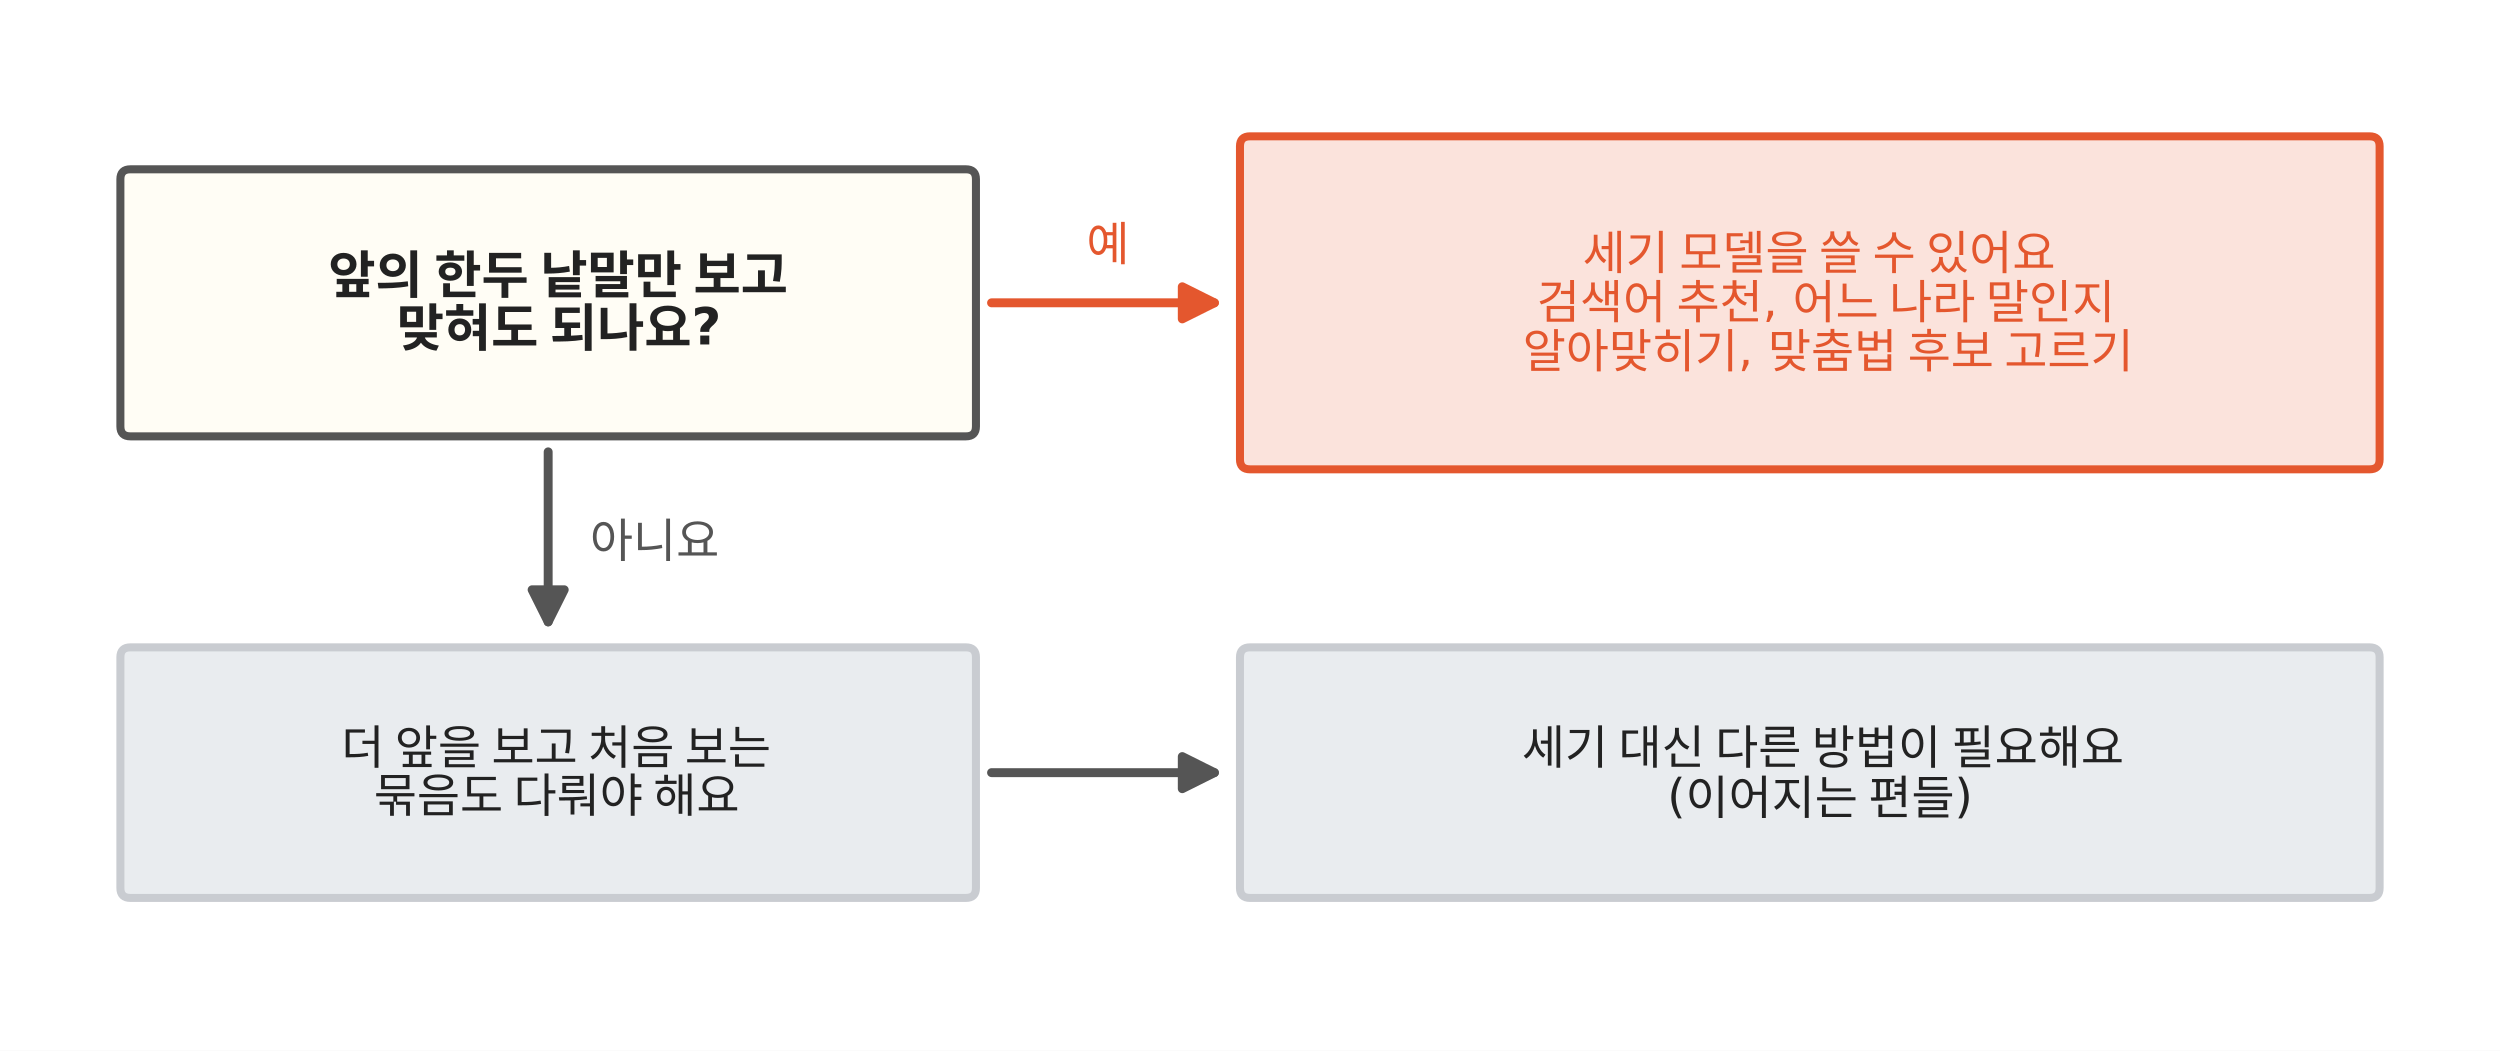
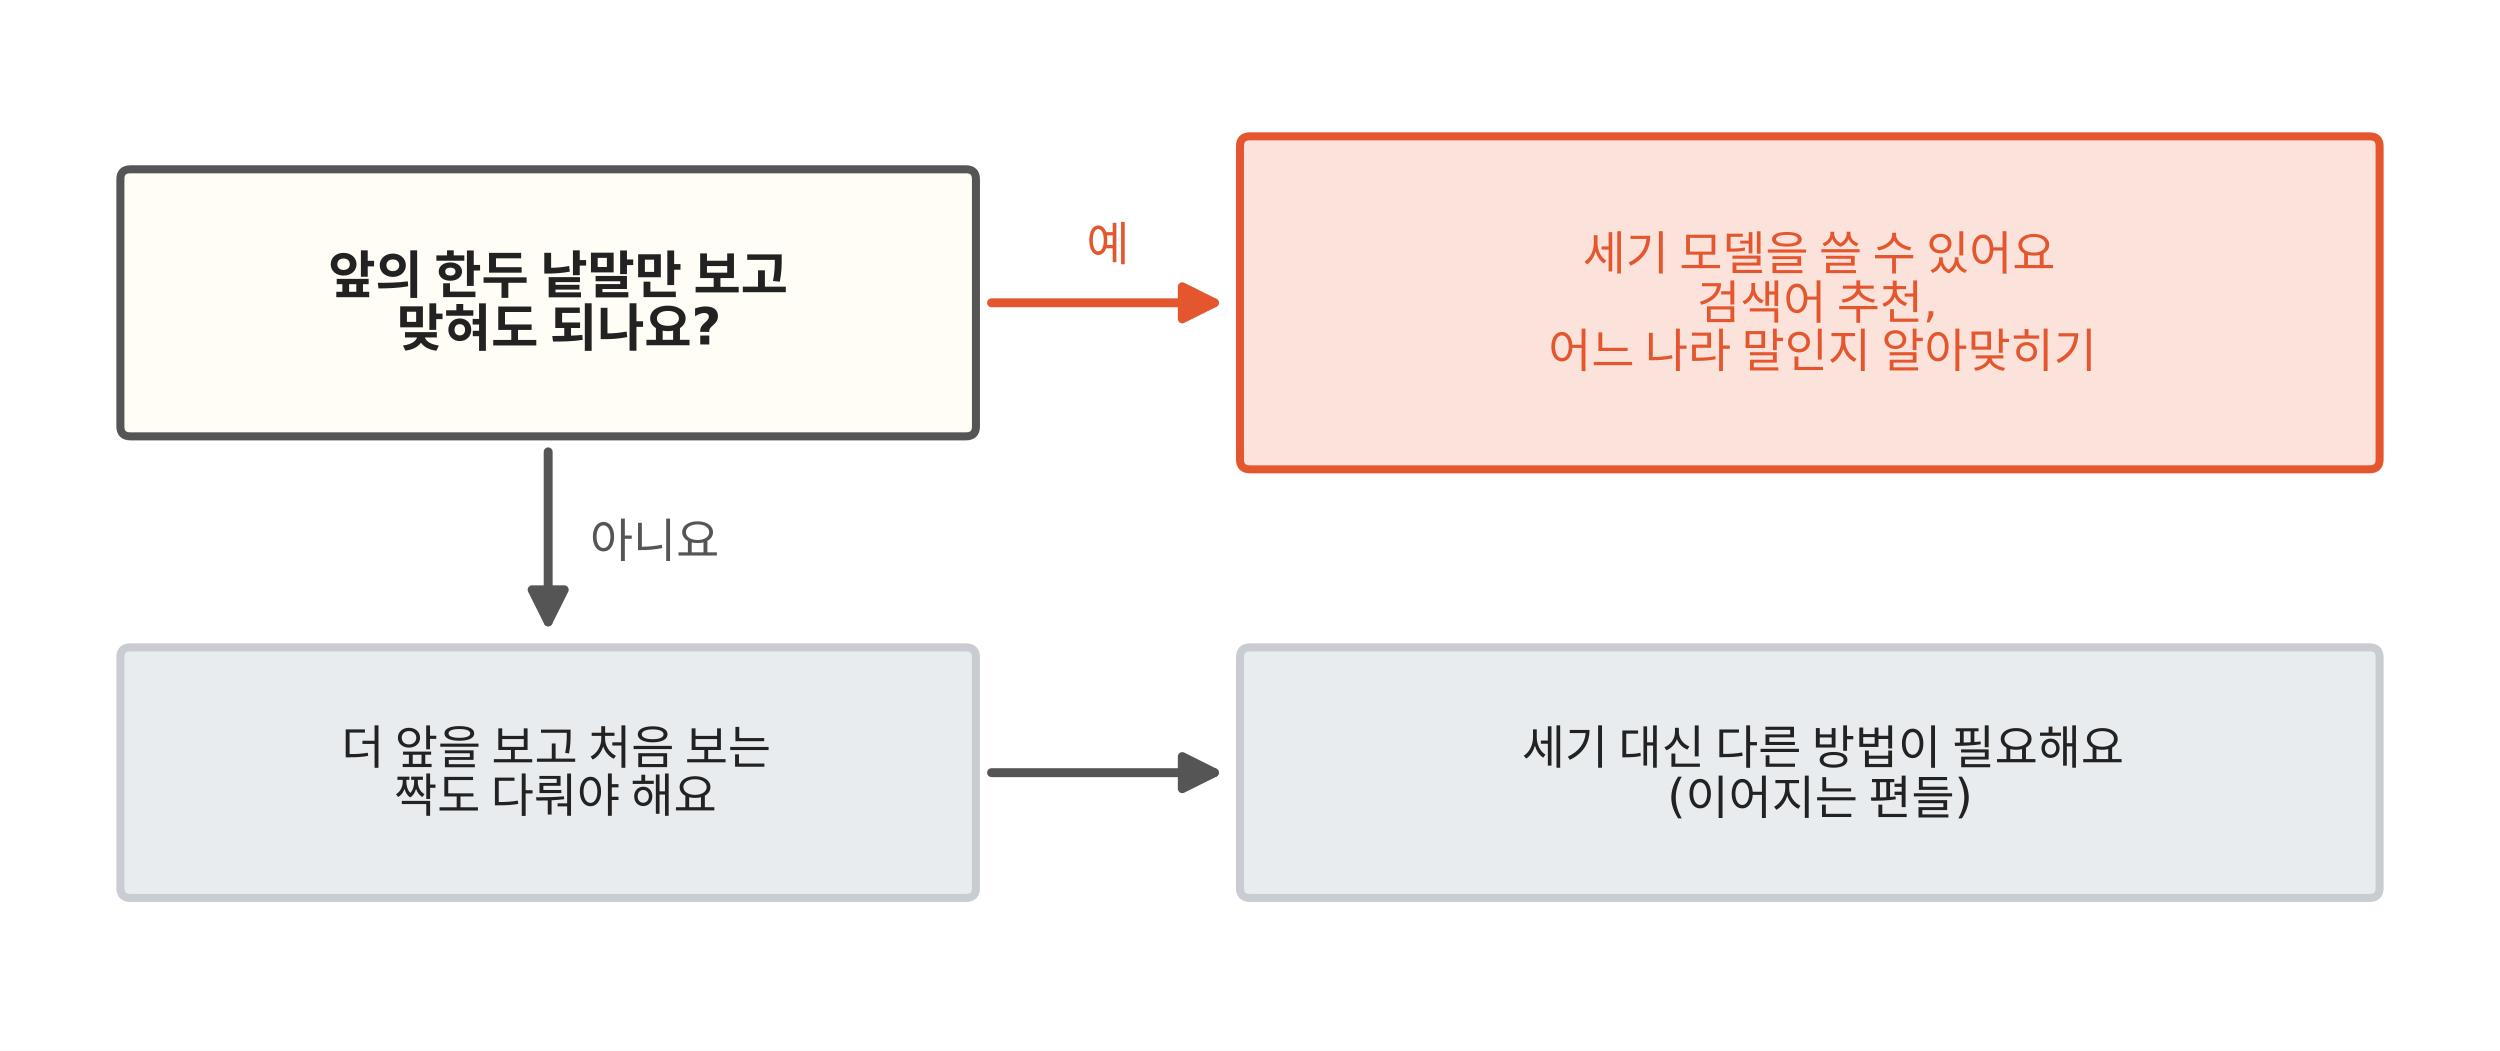
<svg xmlns="http://www.w3.org/2000/svg" width="560.52pt" height="235.584pt" viewBox="0 0 560.52 235.584" version="1.1">
  <defs>
    <style type="text/css">*{stroke-linejoin: round; stroke-linecap: butt}</style>
  </defs>
  <g id="figure_1">
    <g id="patch_1">
      <path d="M 0 235.584  L 560.52 235.584  L 560.52 0  L 0 0  z " style="fill: #ffffff" />
    </g>
    <g id="axes_1">
      <g id="patch_2">
-         <path d="M 29.24 97.834  L 216.568 97.834  Q 218.816 97.834 218.816 95.616  L 218.816 40.176  Q 218.816 37.958 216.568 37.958  L 29.24 37.958  Q 26.992 37.958 26.992 40.176  L 26.992 95.616  Q 26.992 97.834 29.24 97.834  z " clip-path="url(#p9b16025ca6)" style="fill: #fffdf5; stroke: #555555; stroke-width: 1.8; stroke-linejoin: miter" />
+         <path d="M 29.24 97.834  L 216.568 97.834  Q 218.816 97.834 218.816 95.616  L 218.816 40.176  Q 218.816 37.958 216.568 37.958  L 29.24 37.958  Q 26.992 37.958 26.992 40.176  L 26.992 95.616  Q 26.992 97.834 29.24 97.834  z " clip-path="url(#pb8b87c0e21)" style="fill: #fffdf5; stroke: #555555; stroke-width: 1.8; stroke-linejoin: miter" />
      </g>
      <g id="patch_3">
-         <path d="M 222.315 67.896  Q 248.413 67.896 272.276 67.896  " clip-path="url(#p9b16025ca6)" style="fill: none; stroke: #e4572e; stroke-width: 2; stroke-linecap: round" />
-         <path d="M 265.076 64.296  L 272.276 67.896  L 265.076 71.496  z " clip-path="url(#p9b16025ca6)" style="fill: #e4572e; stroke: #e4572e; stroke-width: 2; stroke-linecap: round" />
+         <path d="M 222.315 67.896  Q 248.413 67.896 272.276 67.896  " clip-path="url(#pb8b87c0e21)" style="fill: none; stroke: #e4572e; stroke-width: 2; stroke-linecap: round" />
+         <path d="M 265.076 64.296  L 272.276 67.896  L 265.076 71.496  z " clip-path="url(#pb8b87c0e21)" style="fill: #e4572e; stroke: #e4572e; stroke-width: 2; stroke-linecap: round" />
      </g>
      <g id="patch_4">
-         <path d="M 280.26 105.226  L 531.28 105.226  Q 533.528 105.226 533.528 103.008  L 533.528 32.784  Q 533.528 30.566 531.28 30.566  L 280.26 30.566  Q 278.012 30.566 278.012 32.784  L 278.012 103.008  Q 278.012 105.226 280.26 105.226  z " clip-path="url(#p9b16025ca6)" style="fill: #fbe3dc; stroke: #e4572e; stroke-width: 1.8; stroke-linejoin: miter" />
+         <path d="M 280.26 105.226  L 531.28 105.226  Q 533.528 105.226 533.528 103.008  L 533.528 32.784  Q 533.528 30.566 531.28 30.566  L 280.26 30.566  Q 278.012 30.566 278.012 32.784  L 278.012 103.008  Q 278.012 105.226 280.26 105.226  z " clip-path="url(#pb8b87c0e21)" style="fill: #fbe3dc; stroke: #e4572e; stroke-width: 1.8; stroke-linejoin: miter" />
      </g>
      <g id="patch_5">
-         <path d="M 122.904 101.312  Q 122.904 121.489 122.904 139.43  " clip-path="url(#p9b16025ca6)" style="fill: none; stroke: #555555; stroke-width: 2; stroke-linecap: round" />
-         <path d="M 126.504 132.23  L 122.904 139.43  L 119.304 132.23  z " clip-path="url(#p9b16025ca6)" style="fill: #555555; stroke: #555555; stroke-width: 2; stroke-linecap: round" />
+         <path d="M 122.904 101.312  Q 122.904 121.489 122.904 139.43  " clip-path="url(#pb8b87c0e21)" style="fill: none; stroke: #555555; stroke-width: 2; stroke-linecap: round" />
+         <path d="M 126.504 132.23  L 122.904 139.43  L 119.304 132.23  z " clip-path="url(#pb8b87c0e21)" style="fill: #555555; stroke: #555555; stroke-width: 2; stroke-linecap: round" />
      </g>
      <g id="patch_6">
-         <path d="M 29.24 201.322  L 216.568 201.322  Q 218.816 201.322 218.816 199.104  L 218.816 147.36  Q 218.816 145.142 216.568 145.142  L 29.24 145.142  Q 26.992 145.142 26.992 147.36  L 26.992 199.104  Q 26.992 201.322 29.24 201.322  z " clip-path="url(#p9b16025ca6)" style="fill: #e9ecef; stroke: #c9ccd1; stroke-width: 1.8; stroke-linejoin: miter" />
+         <path d="M 29.24 201.322  L 216.568 201.322  Q 218.816 201.322 218.816 199.104  L 218.816 147.36  Q 218.816 145.142 216.568 145.142  L 29.24 145.142  Q 26.992 145.142 26.992 147.36  L 26.992 199.104  Q 26.992 201.322 29.24 201.322  z " clip-path="url(#pb8b87c0e21)" style="fill: #e9ecef; stroke: #c9ccd1; stroke-width: 1.8; stroke-linejoin: miter" />
      </g>
      <g id="patch_7">
-         <path d="M 222.315 173.232  Q 248.413 173.232 272.276 173.232  " clip-path="url(#p9b16025ca6)" style="fill: none; stroke: #555555; stroke-width: 2; stroke-linecap: round" />
-         <path d="M 265.076 169.632  L 272.276 173.232  L 265.076 176.832  z " clip-path="url(#p9b16025ca6)" style="fill: #555555; stroke: #555555; stroke-width: 2; stroke-linecap: round" />
+         <path d="M 222.315 173.232  Q 248.413 173.232 272.276 173.232  " clip-path="url(#pb8b87c0e21)" style="fill: none; stroke: #555555; stroke-width: 2; stroke-linecap: round" />
+         <path d="M 265.076 169.632  L 272.276 173.232  L 265.076 176.832  z " clip-path="url(#pb8b87c0e21)" style="fill: #555555; stroke: #555555; stroke-width: 2; stroke-linecap: round" />
      </g>
      <g id="patch_8">
-         <path d="M 280.26 201.322  L 531.28 201.322  Q 533.528 201.322 533.528 199.104  L 533.528 147.36  Q 533.528 145.142 531.28 145.142  L 280.26 145.142  Q 278.012 145.142 278.012 147.36  L 278.012 199.104  Q 278.012 201.322 280.26 201.322  z " clip-path="url(#p9b16025ca6)" style="fill: #e9ecef; stroke: #c9ccd1; stroke-width: 1.8; stroke-linejoin: miter" />
+         <path d="M 280.26 201.322  L 531.28 201.322  Q 533.528 201.322 533.528 199.104  L 533.528 147.36  Q 533.528 145.142 531.28 145.142  L 280.26 145.142  Q 278.012 145.142 278.012 147.36  L 278.012 199.104  Q 278.012 201.322 280.26 201.322  z " clip-path="url(#pb8b87c0e21)" style="fill: #e9ecef; stroke: #c9ccd1; stroke-width: 1.8; stroke-linejoin: miter" />
      </g>
      <g id="text_1">
        <text style="fill: #222222; font: 700 11.5px 'Apple SD Gothic Neo', 'Noto Sans KR', 'Malgun Gothic', 'DejaVu Sans', 'Bitstream Vera Sans', 'Computer Modern Sans Serif', 'Lucida Grande', 'Verdana', 'Geneva', 'Lucid', 'Arial', 'Helvetica', 'Avant Garde', sans-serif" transform="translate(73.60404 65.77389)">앞의 한두 낱말만 보고</text>
        <text style="fill: #222222; font: 700 11.5px 'Apple SD Gothic Neo', 'Noto Sans KR', 'Malgun Gothic', 'DejaVu Sans', 'Bitstream Vera Sans', 'Computer Modern Sans Serif', 'Lucida Grande', 'Verdana', 'Geneva', 'Lucid', 'Arial', 'Helvetica', 'Avant Garde', sans-serif" transform="translate(88.95654 77.63327)">맞혀도 되나요?</text>
      </g>
      <g id="text_2">
        <text style="fill: #e4572e; font: 10.5px 'Apple SD Gothic Neo', 'Noto Sans KR', 'Malgun Gothic', 'DejaVu Sans', 'Bitstream Vera Sans', 'Computer Modern Sans Serif', 'Lucida Grande', 'Verdana', 'Geneva', 'Lucid', 'Arial', 'Helvetica', 'Avant Garde', sans-serif; text-anchor: middle" x="248.414" y="58.436" transform="rotate(-0 248.4141 58.43648)">예</text>
      </g>
      <g id="text_3">
-         <text style="fill: #e4572e; font: 10.5px 'Apple SD Gothic Neo', 'Noto Sans KR', 'Malgun Gothic', 'DejaVu Sans', 'Bitstream Vera Sans', 'Computer Modern Sans Serif', 'Lucida Grande', 'Verdana', 'Geneva', 'Lucid', 'Arial', 'Helvetica', 'Avant Garde', sans-serif" transform="translate(354.8353 60.42919)">세기 모델을 쓸 수 있어요</text>
-         <text style="fill: #e4572e; font: 10.5px 'Apple SD Gothic Neo', 'Noto Sans KR', 'Malgun Gothic', 'DejaVu Sans', 'Bitstream Vera Sans', 'Computer Modern Sans Serif', 'Lucida Grande', 'Verdana', 'Geneva', 'Lucid', 'Arial', 'Helvetica', 'Avant Garde', sans-serif" transform="translate(344.5666 71.44631)">검색어 추천, 어느 나라 말인지</text>
-         <text style="fill: #e4572e; font: 10.5px 'Apple SD Gothic Neo', 'Noto Sans KR', 'Malgun Gothic', 'DejaVu Sans', 'Bitstream Vera Sans', 'Computer Modern Sans Serif', 'Lucida Grande', 'Verdana', 'Geneva', 'Lucid', 'Arial', 'Helvetica', 'Avant Garde', sans-serif" transform="translate(341.406 82.46344)">알아맞히기, 맞춤법 후보 고르기</text>
+         <text style="fill: #e4572e; font: 10.5px 'Apple SD Gothic Neo', 'Noto Sans KR', 'Malgun Gothic', 'DejaVu Sans', 'Bitstream Vera Sans', 'Computer Modern Sans Serif', 'Lucida Grande', 'Verdana', 'Geneva', 'Lucid', 'Arial', 'Helvetica', 'Avant Garde', sans-serif" transform="translate(354.8353 60.52369)">세기 모델을 쓸 수 있어요</text>
+         <text style="fill: #e4572e; font: 10.5px 'Apple SD Gothic Neo', 'Noto Sans KR', 'Malgun Gothic', 'DejaVu Sans', 'Bitstream Vera Sans', 'Computer Modern Sans Serif', 'Lucida Grande', 'Verdana', 'Geneva', 'Lucid', 'Arial', 'Helvetica', 'Avant Garde', sans-serif" transform="translate(380.4971 71.54081)">검색어 추천,</text>
+         <text style="fill: #e4572e; font: 10.5px 'Apple SD Gothic Neo', 'Noto Sans KR', 'Malgun Gothic', 'DejaVu Sans', 'Bitstream Vera Sans', 'Computer Modern Sans Serif', 'Lucida Grande', 'Verdana', 'Geneva', 'Lucid', 'Arial', 'Helvetica', 'Avant Garde', sans-serif" transform="translate(347.1334 82.36894)">어느 나라 말인지 알아맞히기</text>
      </g>
      <g id="text_4">
        <text style="fill: #555555; font: 10.5px 'Apple SD Gothic Neo', 'Noto Sans KR', 'Malgun Gothic', 'DejaVu Sans', 'Bitstream Vera Sans', 'Computer Modern Sans Serif', 'Lucida Grande', 'Verdana', 'Geneva', 'Lucid', 'Arial', 'Helvetica', 'Avant Garde', sans-serif; text-anchor: start" x="132.27" y="124.964" transform="rotate(-0 132.2704 124.9645)">아니요</text>
      </g>
      <g id="text_5">
        <text style="fill: #222222; font: 10.5px 'Apple SD Gothic Neo', 'Noto Sans KR', 'Malgun Gothic', 'DejaVu Sans', 'Bitstream Vera Sans', 'Computer Modern Sans Serif', 'Lucida Grande', 'Verdana', 'Geneva', 'Lucid', 'Arial', 'Helvetica', 'Avant Garde', sans-serif" transform="translate(76.51041 171.3131)">더 앞을 보고 처음 보는</text>
-         <text style="fill: #222222; font: 10.5px 'Apple SD Gothic Neo', 'Noto Sans KR', 'Malgun Gothic', 'DejaVu Sans', 'Bitstream Vera Sans', 'Computer Modern Sans Serif', 'Lucida Grande', 'Verdana', 'Geneva', 'Lucid', 'Arial', 'Helvetica', 'Avant Garde', sans-serif" transform="translate(83.81283 182.1038)">묶음도 다뤄야 해요</text>
+         <text style="fill: #222222; font: 10.5px 'Apple SD Gothic Neo', 'Noto Sans KR', 'Malgun Gothic', 'DejaVu Sans', 'Bitstream Vera Sans', 'Computer Modern Sans Serif', 'Lucida Grande', 'Verdana', 'Geneva', 'Lucid', 'Arial', 'Helvetica', 'Avant Garde', sans-serif" transform="translate(88.35408 182.1038)">짝도 다뤄야 해요</text>
      </g>
      <g id="text_6">
        <text style="fill: #222222; font: 10.5px 'Apple SD Gothic Neo', 'Noto Sans KR', 'Malgun Gothic', 'DejaVu Sans', 'Bitstream Vera Sans', 'Computer Modern Sans Serif', 'Lucida Grande', 'Verdana', 'Geneva', 'Lucid', 'Arial', 'Helvetica', 'Avant Garde', sans-serif" transform="translate(341.2115 171.3131)">세기 대신 다른 방법이 필요해요</text>
        <text style="fill: #222222; font: 10.5px 'Apple SD Gothic Neo', 'Noto Sans KR', 'Malgun Gothic', 'DejaVu Sans', 'Bitstream Vera Sans', 'Computer Modern Sans Serif', 'Lucida Grande', 'Verdana', 'Geneva', 'Lucid', 'Arial', 'Helvetica', 'Avant Garde', sans-serif" transform="translate(373.8132 182.1038)">(이어지는 편들)</text>
      </g>
    </g>
  </g>
  <defs>
-     <clipPath id="p9b16025ca6">
+     <clipPath id="pb8b87c0e21">
      <rect x="18" y="18" width="524.52" height="199.584" />
    </clipPath>
  </defs>
</svg>
